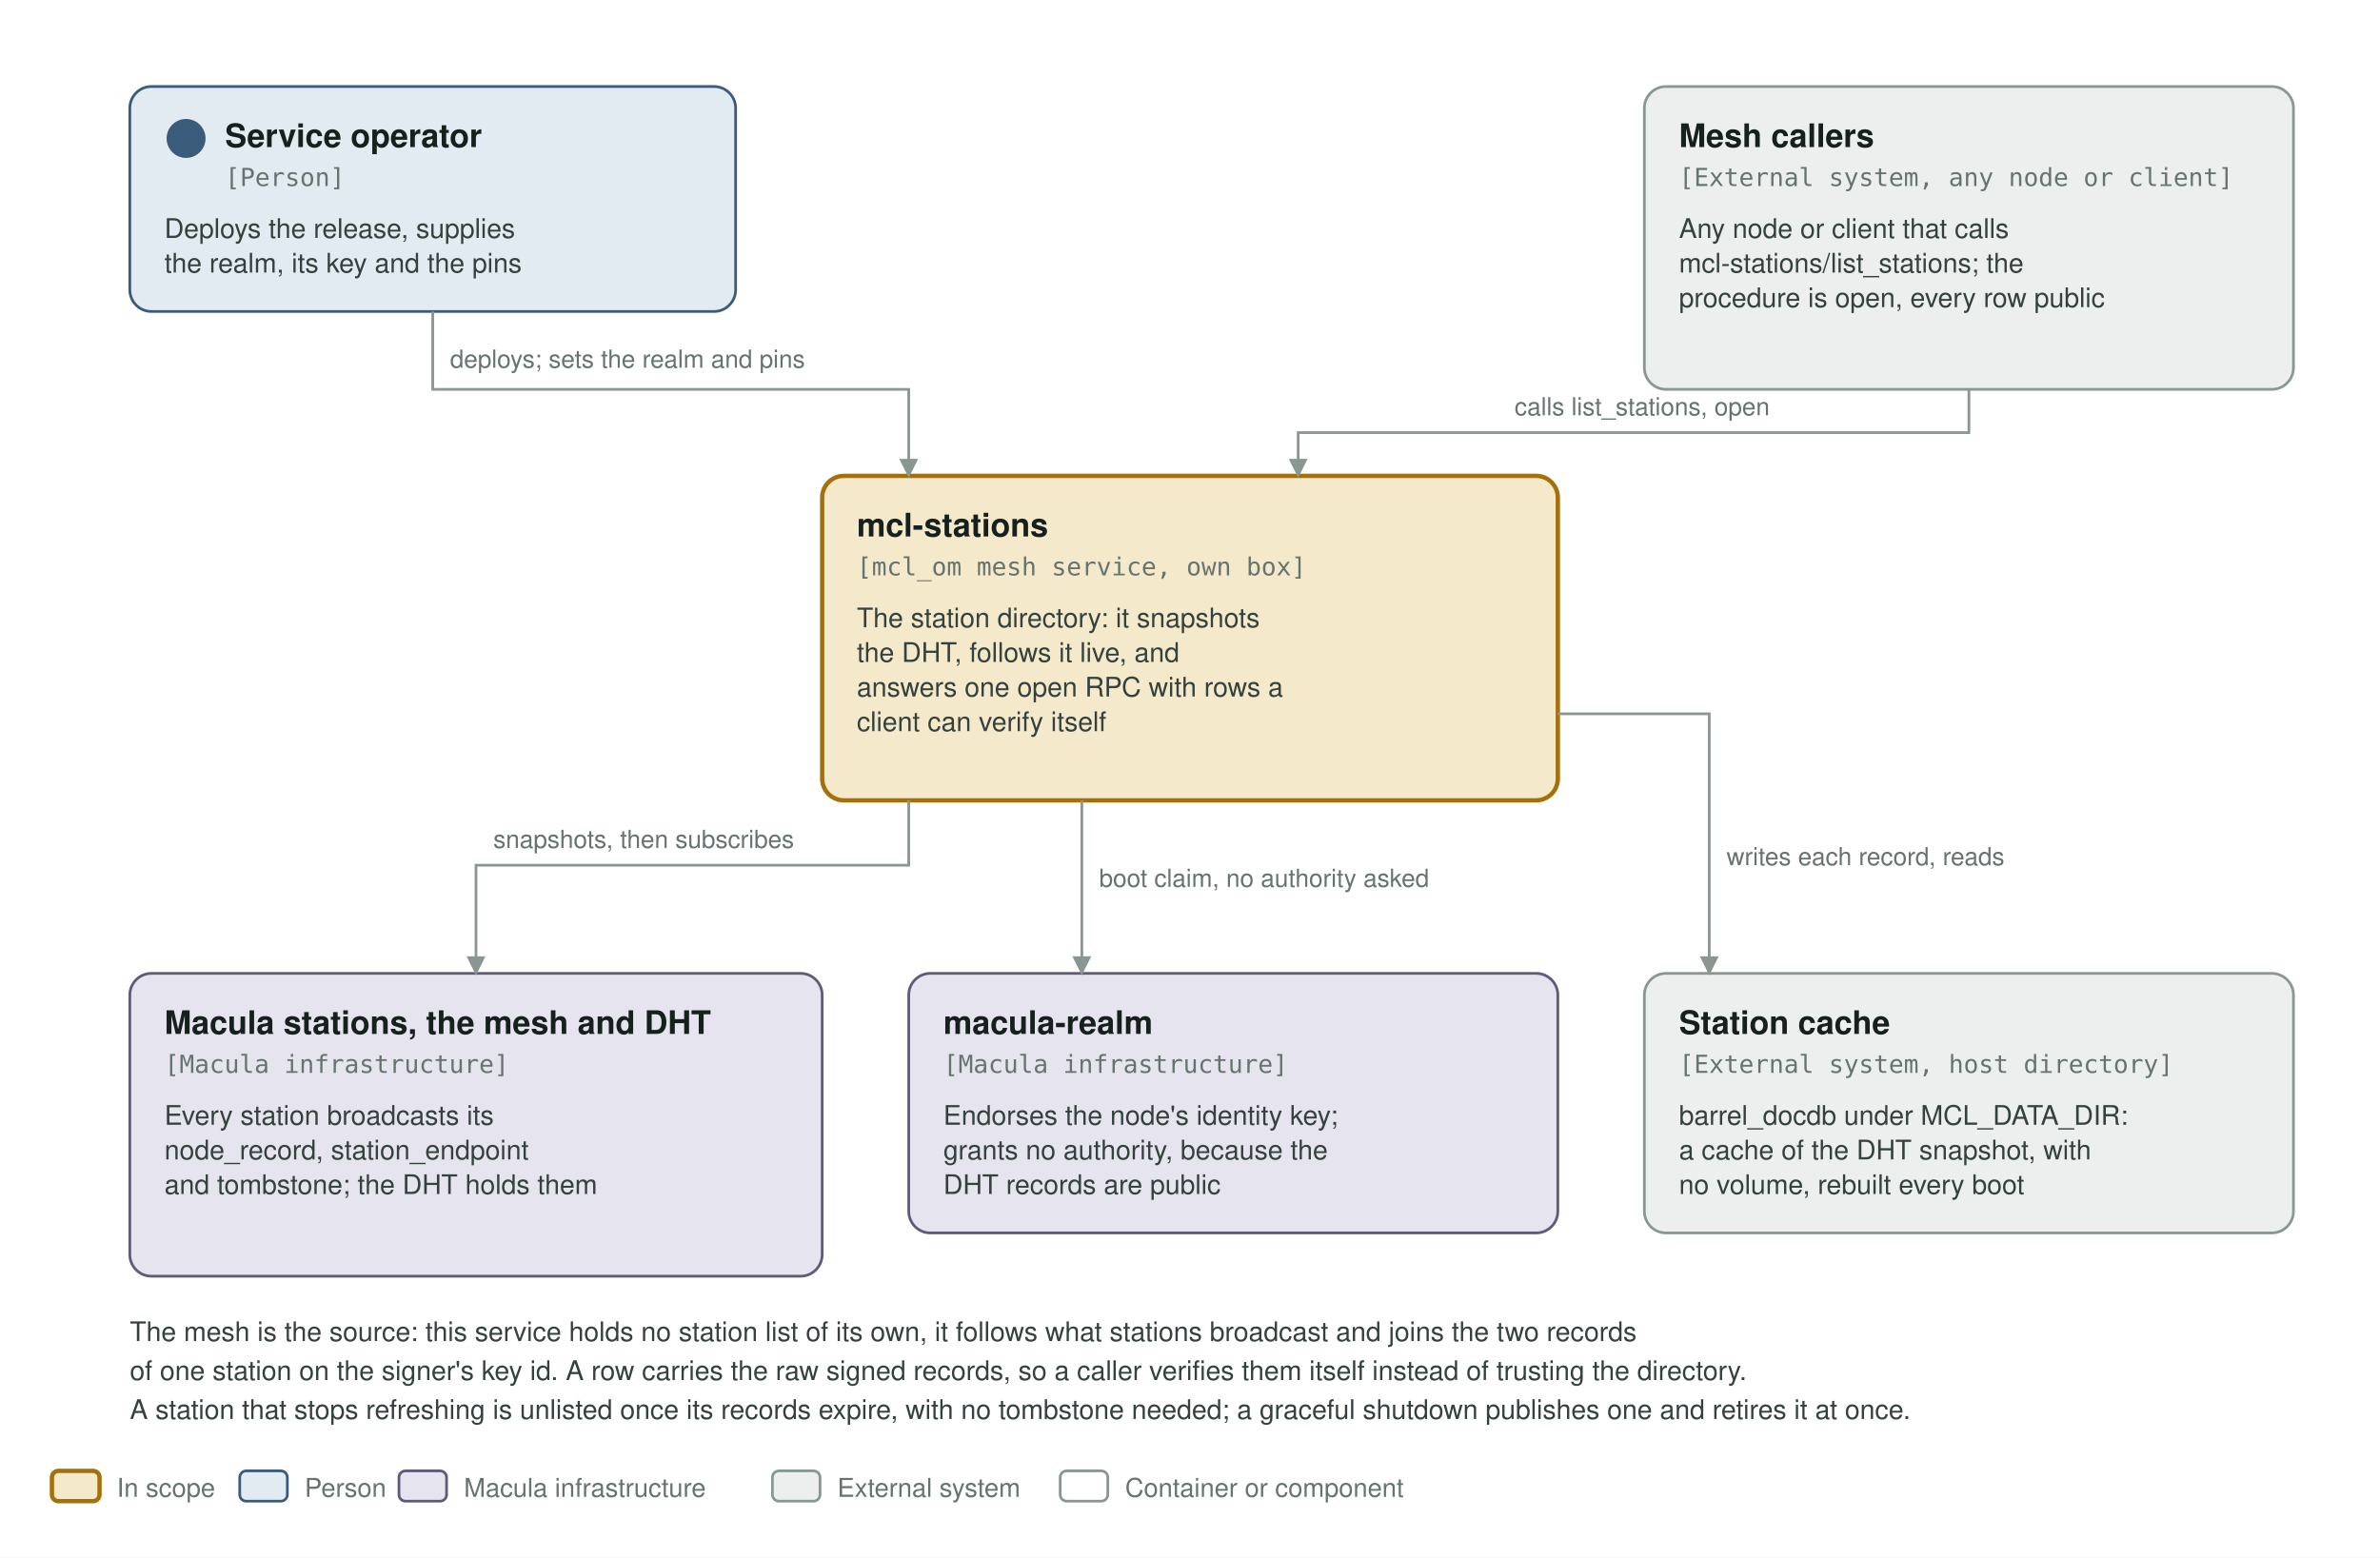
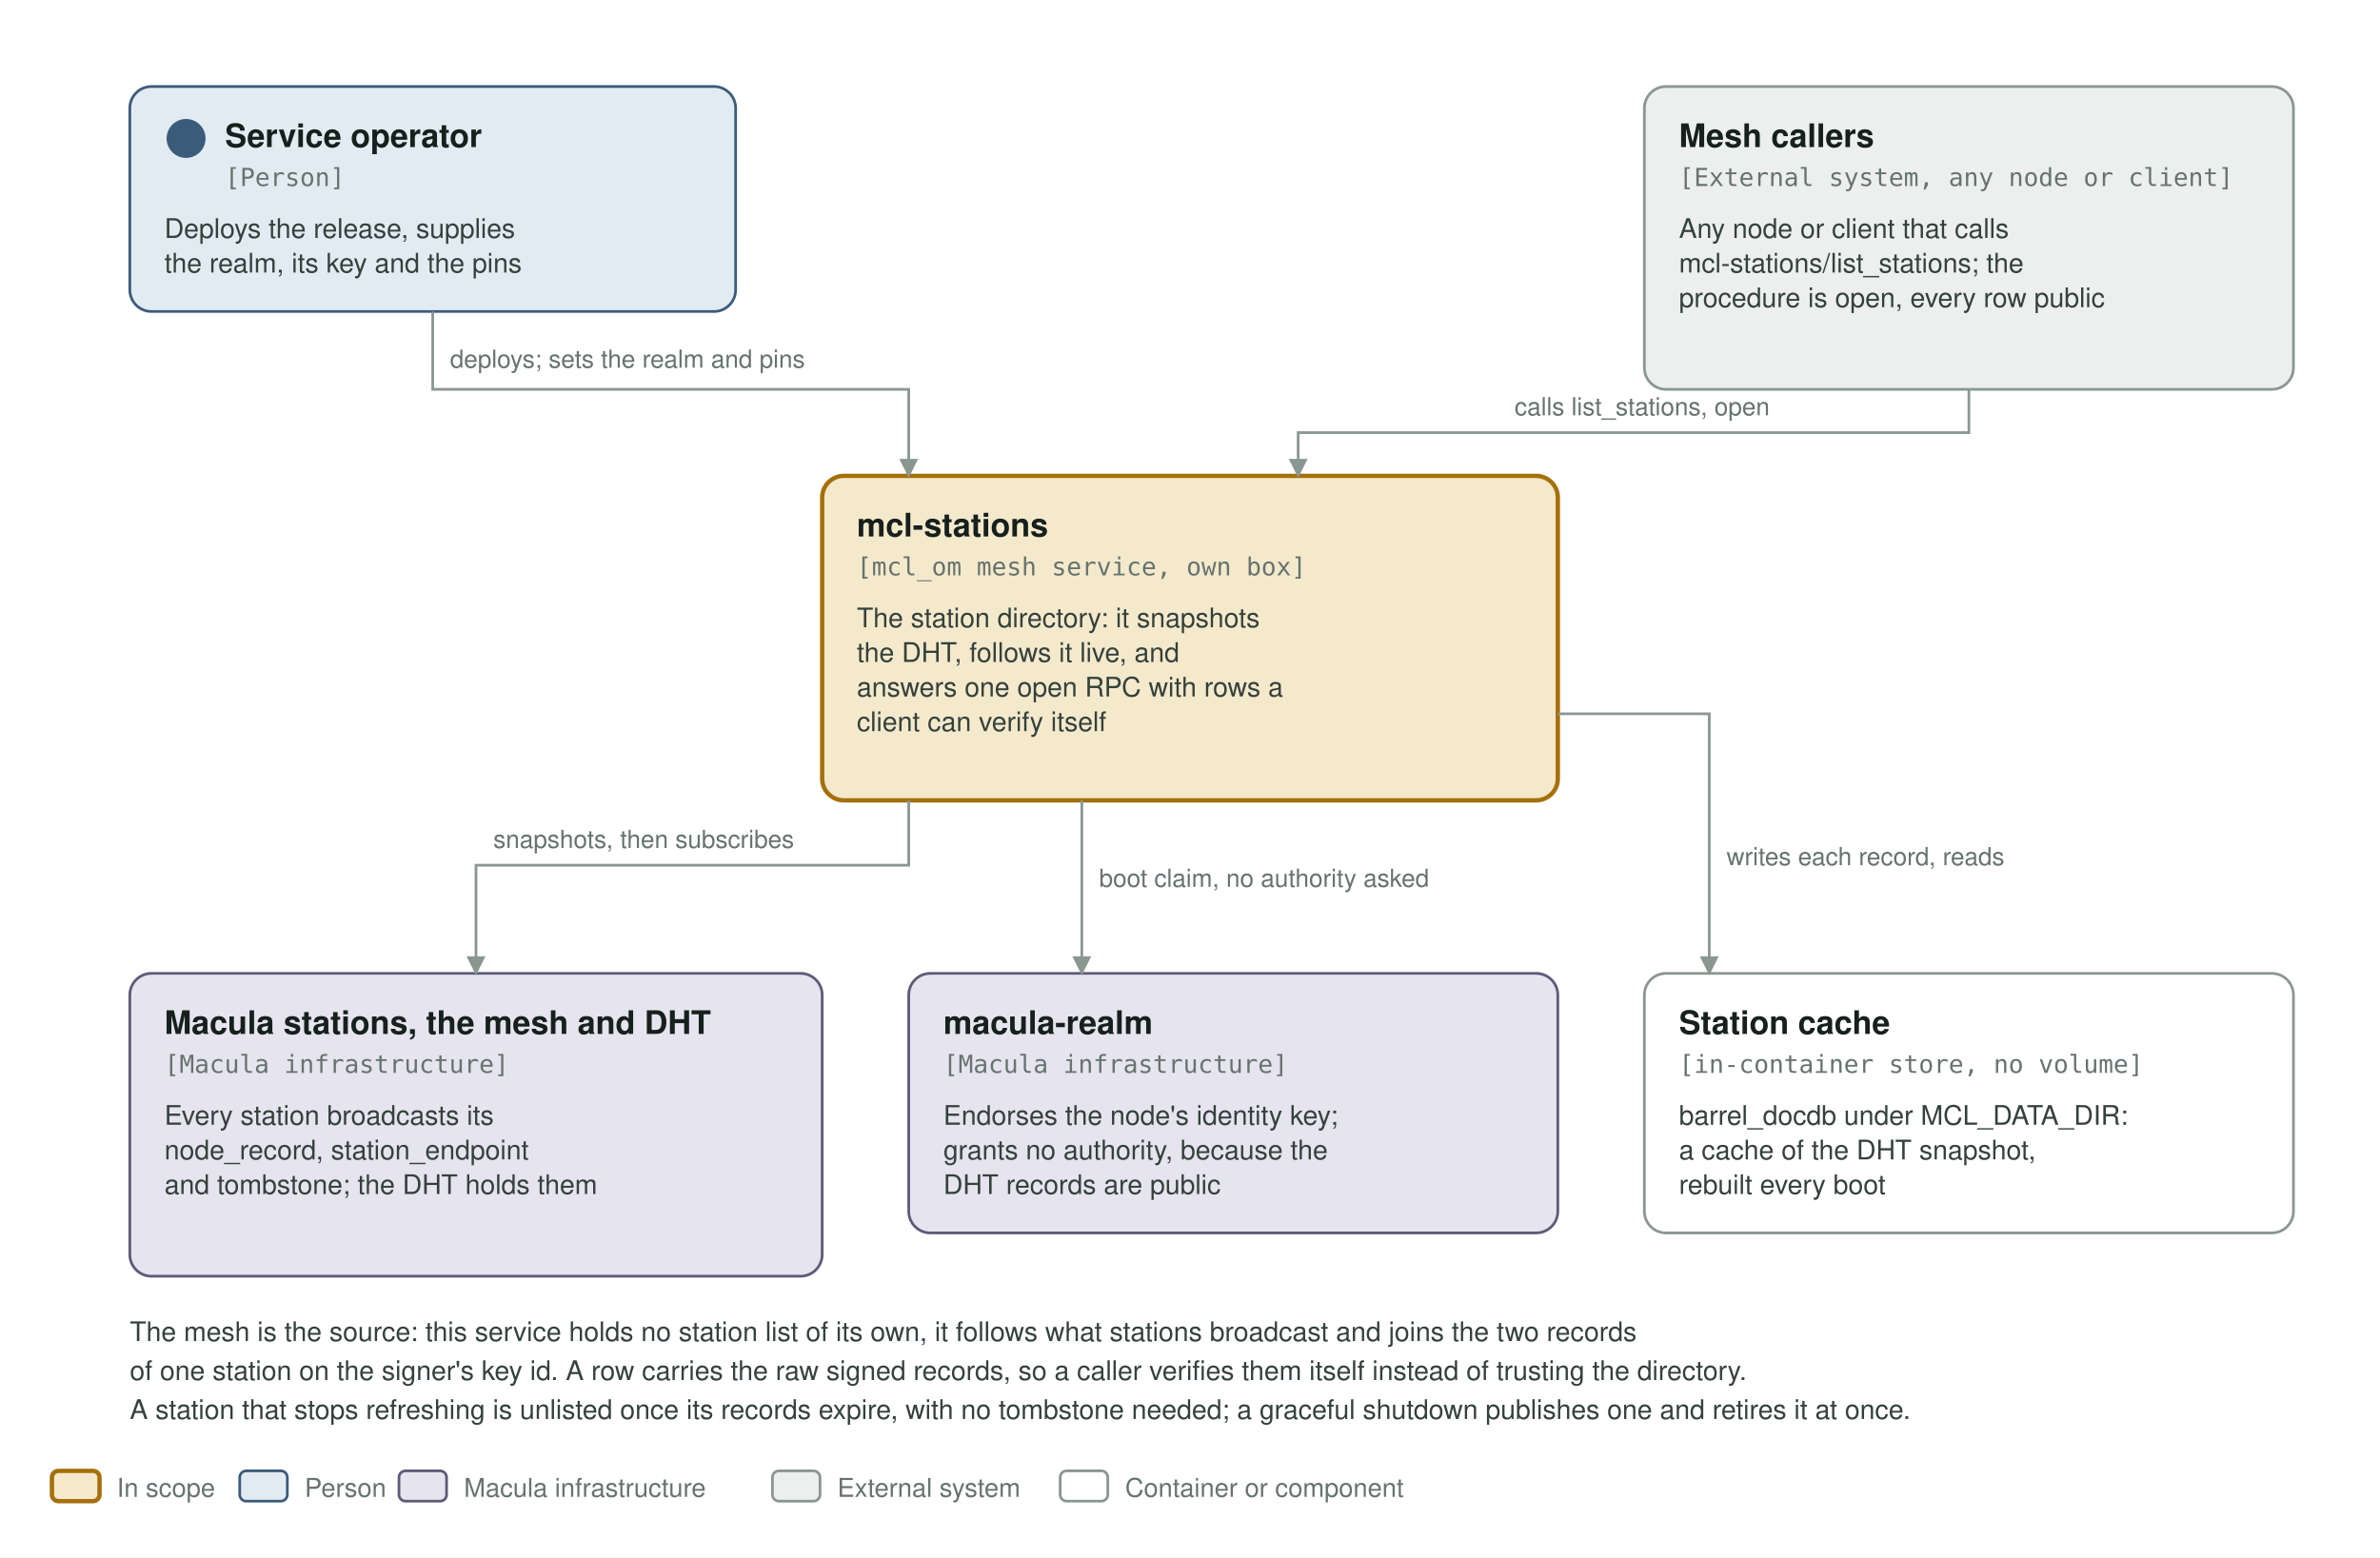
<svg xmlns="http://www.w3.org/2000/svg" viewBox="0 0 1100 720" role="img" aria-label="mcl-stations system context">
  <style>
.t-name { font-family: "Atkinson Hyperlegible", "Segoe UI", system-ui, -apple-system, Helvetica, Arial, sans-serif; font-size: 15px; font-weight: 700; }
.t-desc { font-family: "Atkinson Hyperlegible", "Segoe UI", system-ui, -apple-system, Helvetica, Arial, sans-serif; font-size: 12.5px; }
.t-rel { font-family: "Atkinson Hyperlegible", "Segoe UI", system-ui, -apple-system, Helvetica, Arial, sans-serif; font-size: 11.5px; paint-order: stroke; stroke-width: 4px; stroke-linejoin: round; }
.t-code { font-family: "JetBrains Mono", ui-monospace, Menlo, Consolas, monospace; font-size: 13px; font-weight: 600; }
.t-type { font-family: "JetBrains Mono", ui-monospace, Menlo, Consolas, monospace; font-size: 11.5px; }
.t-bound { font-family: "JetBrains Mono", ui-monospace, Menlo, Consolas, monospace; font-size: 12px; font-weight: 600; }
.t-leg { font-family: "Atkinson Hyperlegible", "Segoe UI", system-ui, -apple-system, Helvetica, Arial, sans-serif; font-size: 12px; }
.edge { fill: none; stroke-width: 1.25; }
.edge-later { fill: none; stroke-width: 1.25; stroke-dasharray: 5 4; }
.bg { fill: #FFFFFF; }
.b-sys { fill: #F5E9CC; stroke: #A56F0A; stroke-width: 2; }
.b-per { fill: #E3EBF2; stroke: #3B5B7A; stroke-width: 1.25; }
.b-mac { fill: #E6E4EE; stroke: #5E5A78; stroke-width: 1.25; }
.b-ext { fill: #ECEFED; stroke: #8A9791; stroke-width: 1.25; }
.b-cmp { fill: #FFFFFF; stroke: #8A9791; stroke-width: 1.25; }
.b-later { fill: none; stroke: #8A9791; stroke-width: 1.25; stroke-dasharray: 5 4; }
.bound { fill: none; stroke: #B3BDB8; stroke-width: 1; }
.head { fill: #3B5B7A; }
.t-name, .t-code { fill: #16201D; }
.t-type, .t-bound, .t-leg { fill: #66736E; }
.t-desc { fill: #34413C; }
.t-rel { fill: #66736E; stroke: #FFFFFF; }
.edge, .edge-later { stroke: #8A9791; }
.arrowhead { fill: #8A9791; }
@media (prefers-color-scheme: dark) {
.bg { fill: #171F1C; }
.b-sys { fill: #3A2E13; stroke: #E3AA3C; }
.b-per { fill: #1D2A36; stroke: #8EB4D8; }
.b-mac { fill: #26243A; stroke: #A9A4C8; }
.b-ext { fill: #1C2421; stroke: #7D8B85; }
.b-cmp { fill: #171F1C; stroke: #7D8B85; }
.b-later { stroke: #7D8B85; }
.bound { stroke: #4A5752; }
.head { fill: #8EB4D8; }
.t-name, .t-code { fill: #E6ECE9; }
.t-type, .t-bound, .t-leg { fill: #93A09A; }
.t-desc { fill: #C3CDC8; }
.t-rel { fill: #93A09A; stroke: #171F1C; }
.edge, .edge-later { stroke: #7D8B85; }
.arrowhead { fill: #7D8B85; }
}
</style>
  <defs>
    <marker id="a" viewBox="0 0 10 10" refX="9" refY="5" markerWidth="7" markerHeight="7" orient="auto-start-reverse">
      <path class="arrowhead" d="M0 0L10 5L0 10z" />
    </marker>
  </defs>
  <rect class="bg" x="0" y="0" width="1100" height="720" />
  <rect class="b-per" x="60" y="40" width="280" height="104" rx="10" />
  <circle class="head" cx="86" cy="64" r="9" />
  <text class="t-name" x="104" y="68">Service operator</text>
  <text class="t-type" x="104" y="86">[Person]</text>
  <text class="t-desc" x="76" y="110">Deploys the release, supplies</text>
  <text class="t-desc" x="76" y="126">the realm, its key and the pins</text>
  <rect class="b-ext" x="760" y="40" width="300" height="140" rx="10" />
  <text class="t-name" x="776" y="68">Mesh callers</text>
  <text class="t-type" x="776" y="86">[External system, any node or client]</text>
  <text class="t-desc" x="776" y="110">Any node or client that calls</text>
  <text class="t-desc" x="776" y="126">mcl-stations/list_stations; the</text>
  <text class="t-desc" x="776" y="142">procedure is open, every row public</text>
  <rect class="b-sys" x="380" y="220" width="340" height="150" rx="10" />
  <text class="t-name" x="396" y="248">mcl-stations</text>
  <text class="t-type" x="396" y="266">[mcl_om mesh service, own box]</text>
  <text class="t-desc" x="396" y="290">The station directory: it snapshots</text>
  <text class="t-desc" x="396" y="306">the DHT, follows it live, and</text>
  <text class="t-desc" x="396" y="322">answers one open RPC with rows a</text>
  <text class="t-desc" x="396" y="338">client can verify itself</text>
  <rect class="b-mac" x="60" y="450" width="320" height="140" rx="10" />
  <text class="t-name" x="76" y="478">Macula stations, the mesh and DHT</text>
  <text class="t-type" x="76" y="496">[Macula infrastructure]</text>
  <text class="t-desc" x="76" y="520">Every station broadcasts its</text>
  <text class="t-desc" x="76" y="536">node_record, station_endpoint</text>
  <text class="t-desc" x="76" y="552">and tombstone; the DHT holds them</text>
  <rect class="b-mac" x="420" y="450" width="300" height="120" rx="10" />
  <text class="t-name" x="436" y="478">macula-realm</text>
  <text class="t-type" x="436" y="496">[Macula infrastructure]</text>
  <text class="t-desc" x="436" y="520">Endorses the node's identity key;</text>
  <text class="t-desc" x="436" y="536">grants no authority, because the</text>
  <text class="t-desc" x="436" y="552">DHT records are public</text>
-   <rect class="b-ext" x="760" y="450" width="300" height="120" rx="10" />
+   <rect class="b-cmp" x="760" y="450" width="300" height="120" rx="10" />
  <text class="t-name" x="776" y="478">Station cache</text>
-   <text class="t-type" x="776" y="496">[External system, host directory]</text>
+   <text class="t-type" x="776" y="496">[in-container store, no volume]</text>
  <text class="t-desc" x="776" y="520">barrel_docdb under MCL_DATA_DIR:</text>
-   <text class="t-desc" x="776" y="536">a cache of the DHT snapshot, with</text>
-   <text class="t-desc" x="776" y="552">no volume, rebuilt every boot</text>
+   <text class="t-desc" x="776" y="536">a cache of the DHT snapshot,</text>
+   <text class="t-desc" x="776" y="552">rebuilt every boot</text>
  <path class="edge" d="M200 144V180H420V220" marker-end="url(#a)" />
  <text class="t-rel" x="208" y="170">deploys; sets the realm and pins</text>
  <path class="edge" d="M910 180V200H600V220" marker-end="url(#a)" />
  <text class="t-rel" x="700" y="192">calls list_stations, open</text>
  <path class="edge" d="M420 370V400H220V450" marker-end="url(#a)" />
  <text class="t-rel" x="228" y="392">snapshots, then subscribes</text>
  <path class="edge" d="M500 370V450" marker-end="url(#a)" />
  <text class="t-rel" x="508" y="410">boot claim, no authority asked</text>
  <path class="edge" d="M720 330H790V450" marker-end="url(#a)" />
  <text class="t-rel" x="798" y="400">writes each record, reads</text>
  <text class="t-desc" x="60" y="620">The mesh is the source: this service holds no station list of its own, it follows what stations broadcast and joins the two records</text>
  <text class="t-desc" x="60" y="638">of one station on the signer's key id. A row carries the raw signed records, so a caller verifies them itself instead of trusting the directory.</text>
  <text class="t-desc" x="60" y="656">A station that stops refreshing is unlisted once its records expire, with no tombstone needed; a graceful shutdown publishes one and retires it at once.</text>
  <rect class="b-sys" x="24" y="680" width="22" height="14" rx="3" />
  <text class="t-leg" x="54" y="692">In scope</text>
  <rect class="b-per" x="110.8" y="680" width="22" height="14" rx="3" />
  <text class="t-leg" x="140.8" y="692">Person</text>
  <rect class="b-mac" x="184.4" y="680" width="22" height="14" rx="3" />
  <text class="t-leg" x="214.4" y="692">Macula infrastructure</text>
  <rect class="b-ext" x="357.0" y="680" width="22" height="14" rx="3" />
  <text class="t-leg" x="387.0" y="692">External system</text>
  <rect class="b-cmp" x="490.0" y="680" width="22" height="14" rx="3" />
  <text class="t-leg" x="520.0" y="692">Container or component</text>
</svg>
